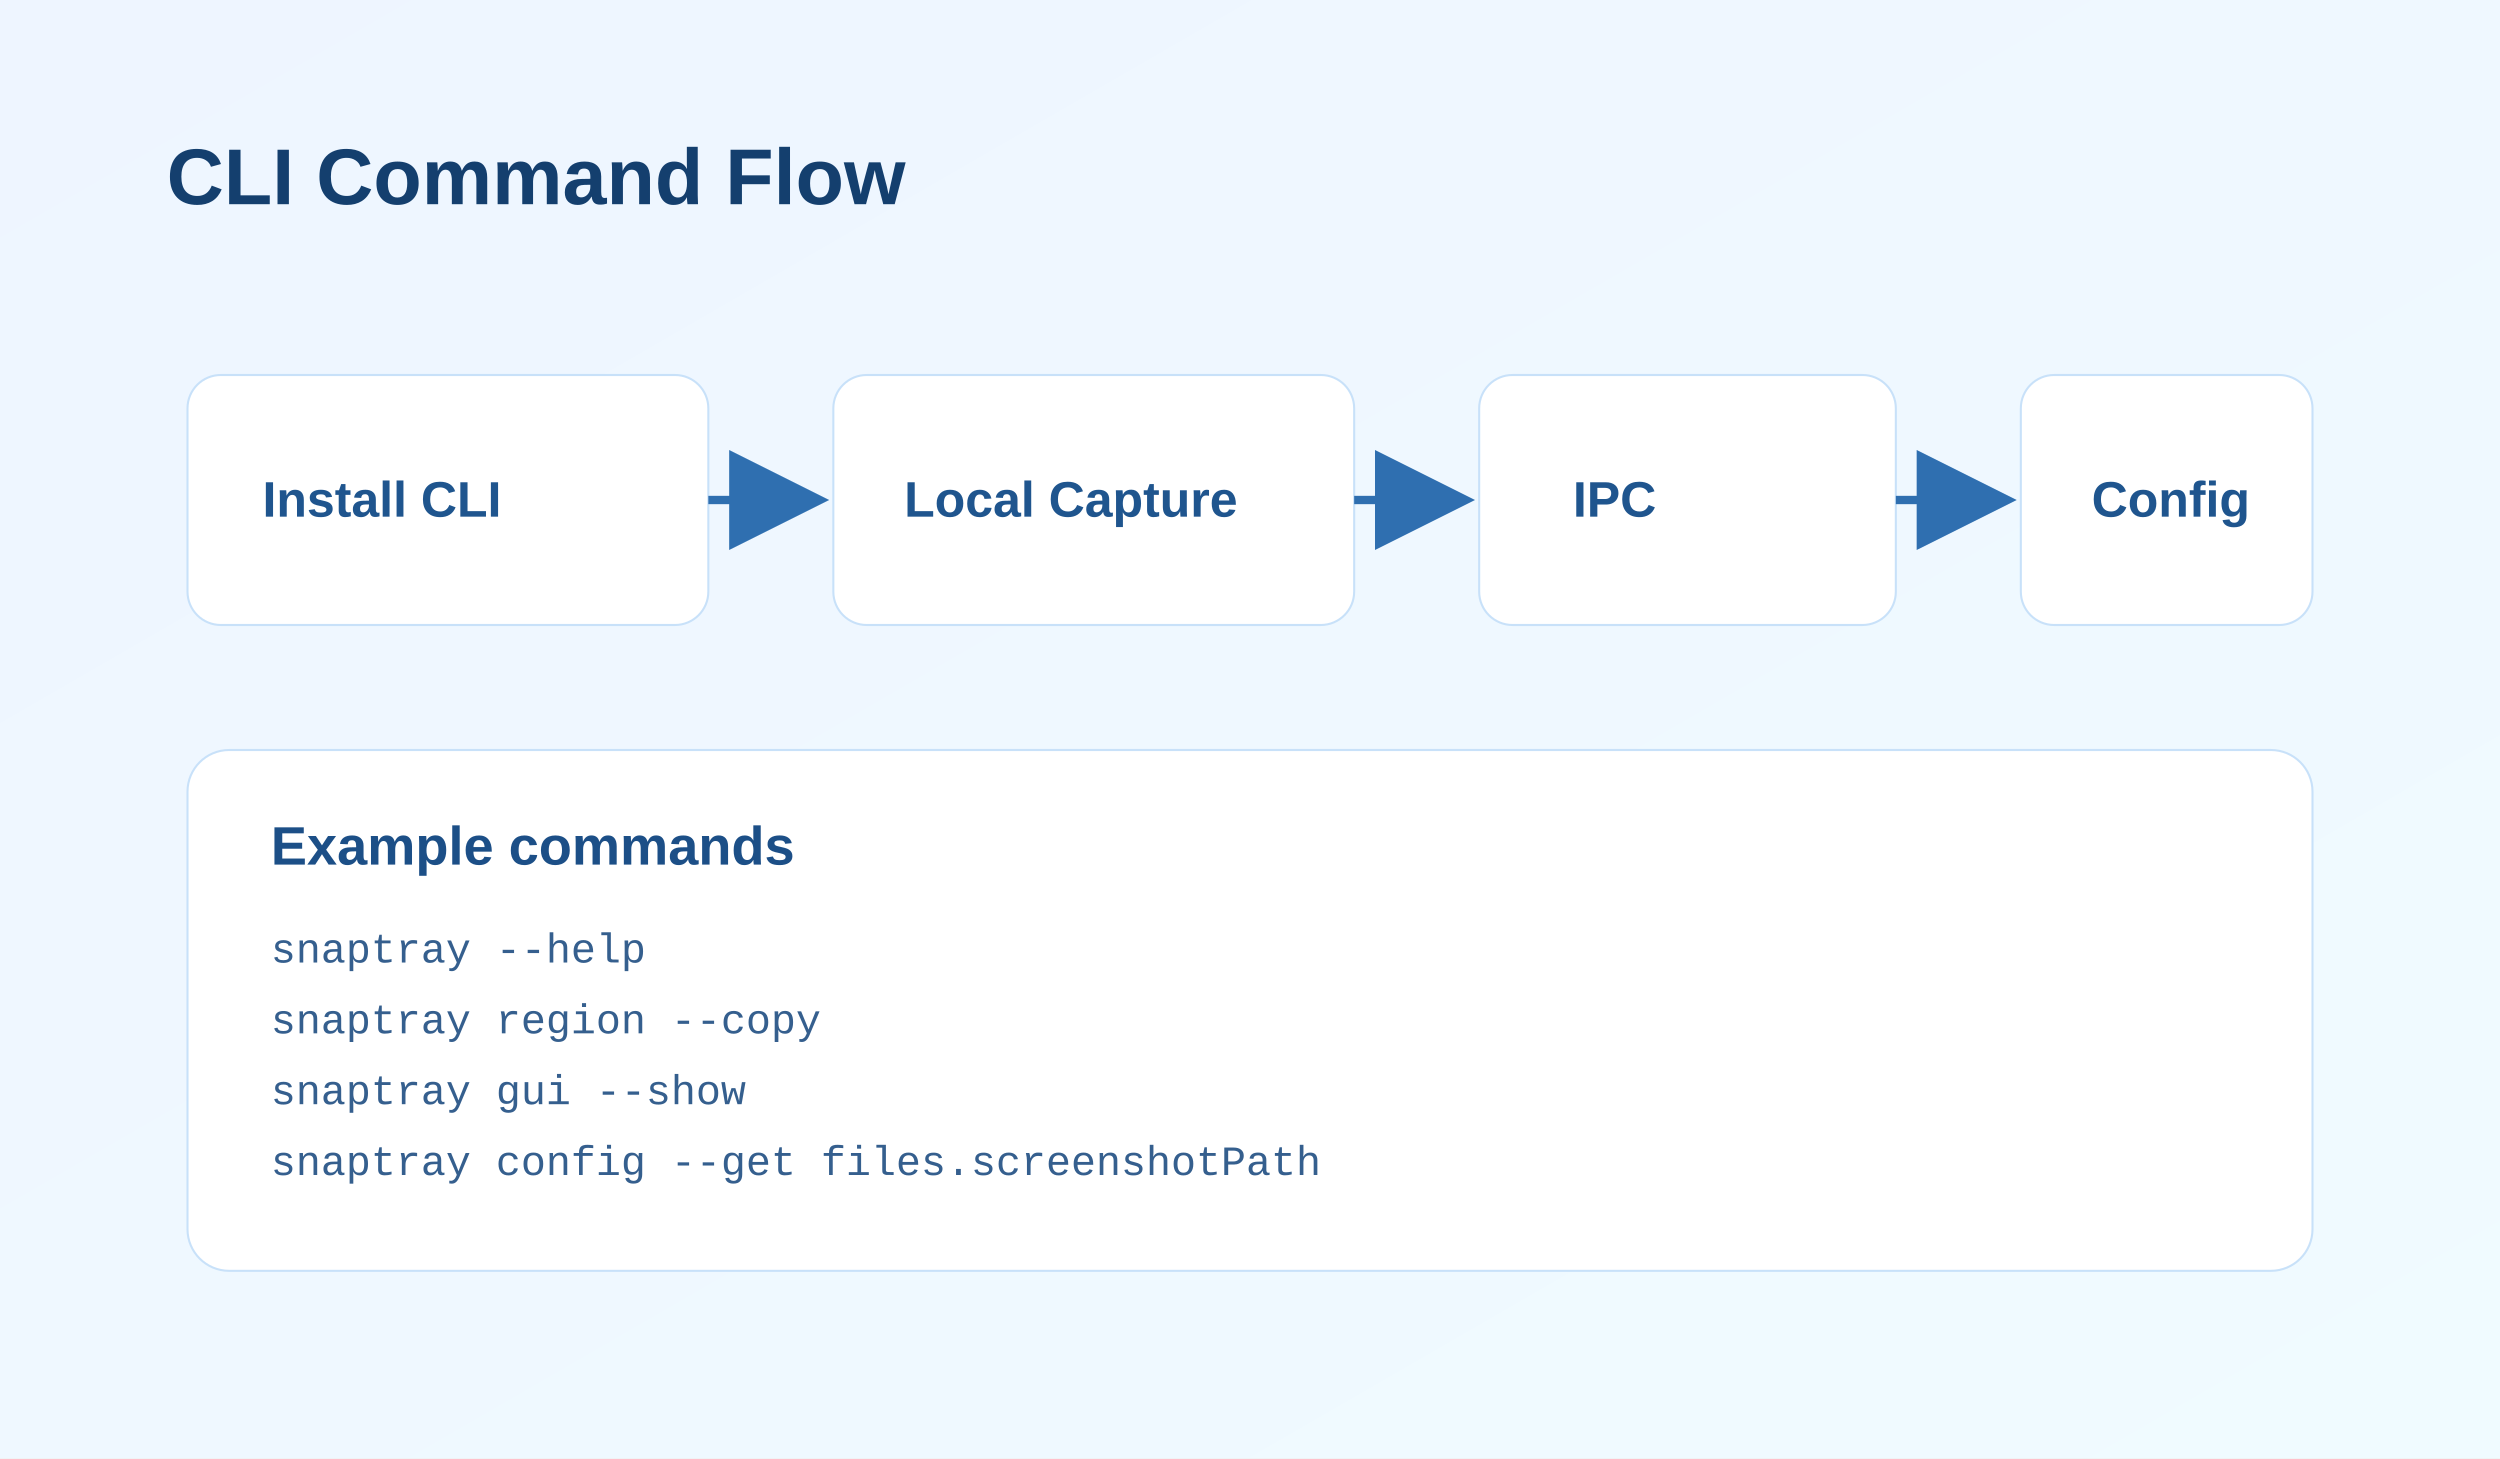
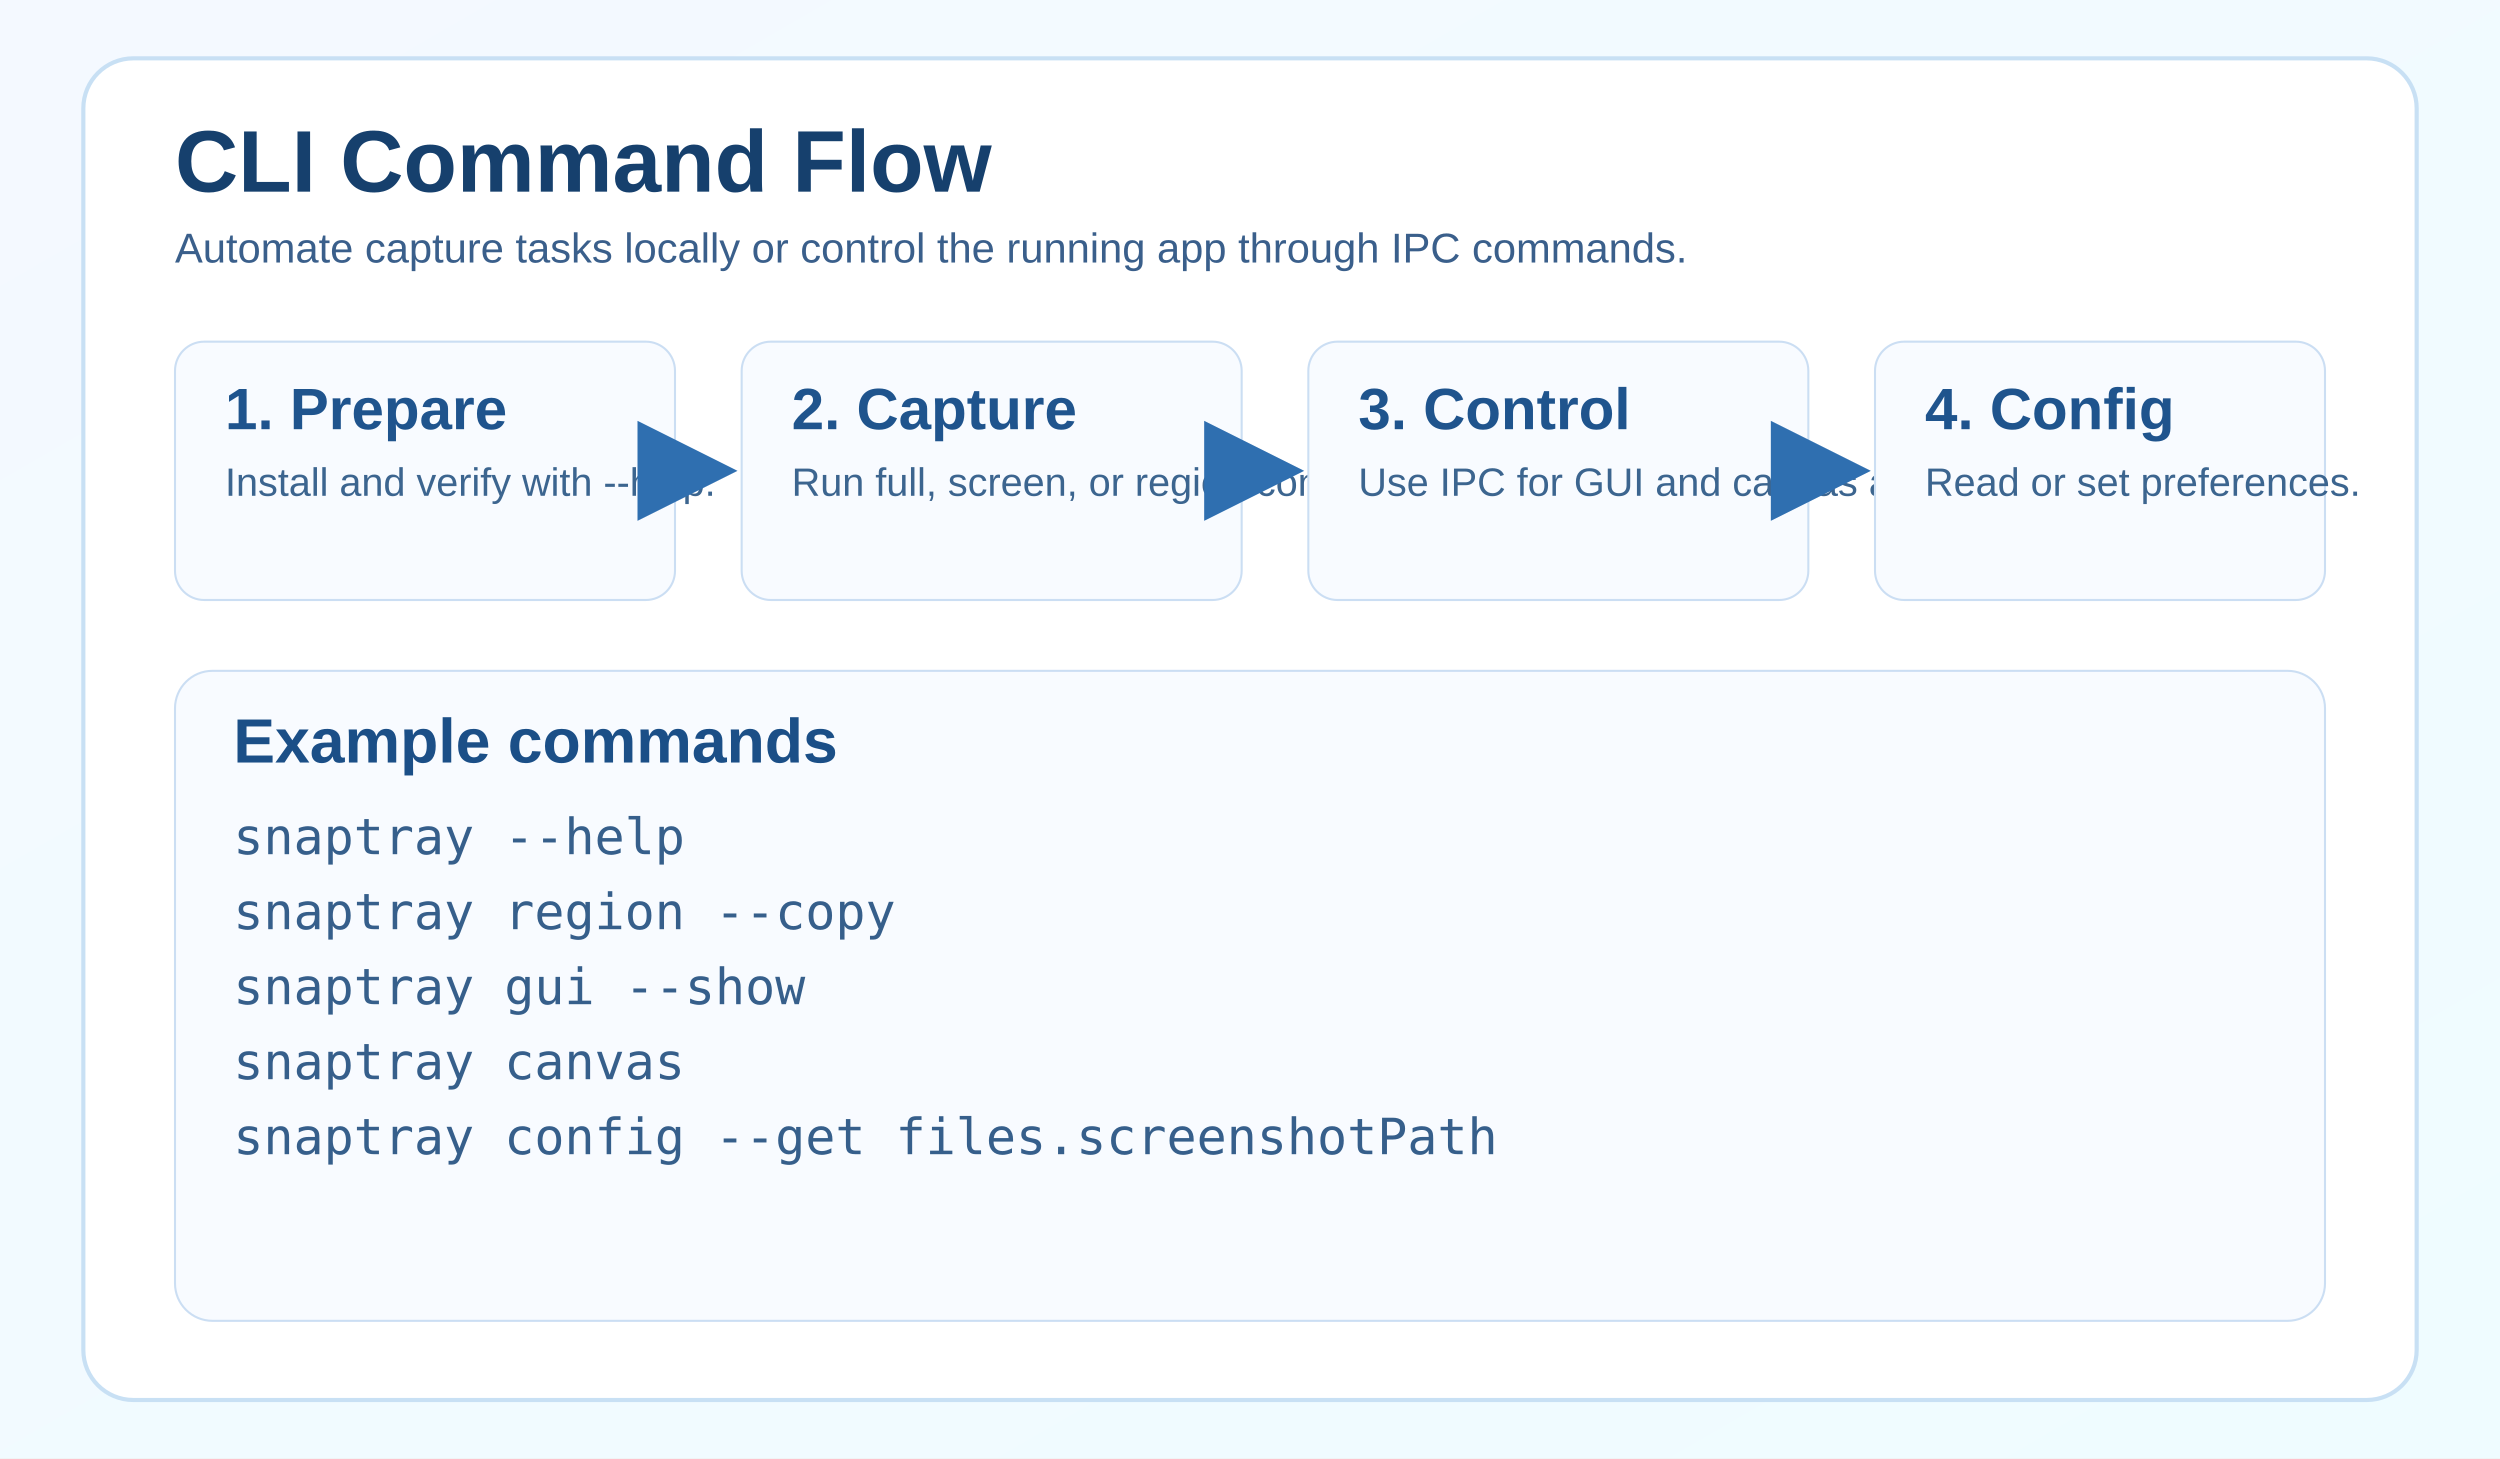
<svg xmlns="http://www.w3.org/2000/svg" viewBox="0 0 1200 700" role="img" aria-labelledby="title desc">
  <defs>
-     <linearGradient id="bg9" x1="0" y1="0" x2="1" y2="1">
-       <stop offset="0%" stop-color="#eef5ff" />
-       <stop offset="100%" stop-color="#f0fbff" />
+     <linearGradient id="bg-cli" x1="0" y1="0" x2="1" y2="1">
+       <stop offset="0%" stop-color="#f4f9ff" />
+       <stop offset="100%" stop-color="#effcff" />
    </linearGradient>
-     <marker id="arrow3" markerWidth="12" markerHeight="12" refX="10" refY="6" orient="auto">
+     <marker id="arrow-cli" markerWidth="12" markerHeight="12" refX="10" refY="6" orient="auto">
      <path d="M0,0 L12,6 L0,12 Z" fill="#2f6fb0" />
    </marker>
  </defs>
-   <rect width="1200" height="700" fill="url(#bg9)" />
-   <text x="80" y="98" fill="#143f6e" font-size="38" font-family="Arial" font-weight="700">CLI Command Flow</text>
-   <rect x="90" y="180" width="250" height="120" rx="16" fill="#fff" stroke="#c8e1f9" />
-   <text x="126" y="248" fill="#1f558e" font-size="24" font-family="Arial" font-weight="700">Install CLI</text>
-   <rect x="400" y="180" width="250" height="120" rx="16" fill="#fff" stroke="#c8e1f9" />
-   <text x="434" y="248" fill="#1f558e" font-size="24" font-family="Arial" font-weight="700">Local Capture</text>
-   <rect x="710" y="180" width="200" height="120" rx="16" fill="#fff" stroke="#c8e1f9" />
-   <text x="755" y="248" fill="#1f558e" font-size="24" font-family="Arial" font-weight="700">IPC</text>
-   <rect x="970" y="180" width="140" height="120" rx="16" fill="#fff" stroke="#c8e1f9" />
-   <text x="1004" y="248" fill="#1f558e" font-size="24" font-family="Arial" font-weight="700">Config</text>
-   <line x1="340" y1="240" x2="390" y2="240" stroke="#2f6fb0" stroke-width="4" marker-end="url(#arrow3)" />
-   <line x1="650" y1="240" x2="700" y2="240" stroke="#2f6fb0" stroke-width="4" marker-end="url(#arrow3)" />
-   <line x1="910" y1="240" x2="960" y2="240" stroke="#2f6fb0" stroke-width="4" marker-end="url(#arrow3)" />
-   <rect x="90" y="360" width="1020" height="250" rx="20" fill="#fff" stroke="#c8e1f9" />
-   <text x="130" y="415" fill="#1c4f87" font-size="26" font-family="Arial" font-weight="700">Example commands</text>
-   <text x="130" y="462" fill="#355f8e" font-size="20" font-family="Courier New, monospace">snaptray --help</text>
-   <text x="130" y="496" fill="#355f8e" font-size="20" font-family="Courier New, monospace">snaptray region --copy</text>
-   <text x="130" y="530" fill="#355f8e" font-size="20" font-family="Courier New, monospace">snaptray gui --show</text>
-   <text x="130" y="564" fill="#355f8e" font-size="20" font-family="Courier New, monospace">snaptray config --get files.screenshotPath</text>
+   <rect width="1200" height="700" fill="url(#bg-cli)" />
+   <rect x="40" y="28" width="1120" height="644" rx="24" fill="#ffffff" stroke="#c8e0f4" stroke-width="2" />
+   <text x="84" y="92" fill="#16406d" font-size="42" font-family="Segoe UI, Arial, sans-serif" font-weight="700">CLI Command Flow</text>
+   <text x="84" y="126" fill="#3a5f8b" font-size="20" font-family="Segoe UI, Arial, sans-serif">Automate capture tasks locally or control the running app through IPC commands.</text>
+   <rect x="84" y="164" width="240" height="124" rx="14" fill="#f8fbff" stroke="#cbdef3" />
+   <text x="108" y="206" fill="#1f548d" font-size="28" font-family="Segoe UI, Arial, sans-serif" font-weight="700">1. Prepare</text>
+   <text x="108" y="238" fill="#3c658f" font-size="19" font-family="Segoe UI, Arial, sans-serif">Install and verify with --help.</text>
+   <rect x="356" y="164" width="240" height="124" rx="14" fill="#f8fbff" stroke="#cbdef3" />
+   <text x="380" y="206" fill="#1f548d" font-size="28" font-family="Segoe UI, Arial, sans-serif" font-weight="700">2. Capture</text>
+   <text x="380" y="238" fill="#3c658f" font-size="19" font-family="Segoe UI, Arial, sans-serif">Run full, screen, or region commands.</text>
+   <rect x="628" y="164" width="240" height="124" rx="14" fill="#f8fbff" stroke="#cbdef3" />
+   <text x="652" y="206" fill="#1f548d" font-size="28" font-family="Segoe UI, Arial, sans-serif" font-weight="700">3. Control</text>
+   <text x="652" y="238" fill="#3c658f" font-size="19" font-family="Segoe UI, Arial, sans-serif">Use IPC for GUI and canvas actions.</text>
+   <rect x="900" y="164" width="216" height="124" rx="14" fill="#f8fbff" stroke="#cbdef3" />
+   <text x="924" y="206" fill="#1f548d" font-size="28" font-family="Segoe UI, Arial, sans-serif" font-weight="700">4. Config</text>
+   <text x="924" y="238" fill="#3c658f" font-size="19" font-family="Segoe UI, Arial, sans-serif">Read or set preferences.</text>
+   <line x1="324" y1="226" x2="346" y2="226" stroke="#2f6fb0" stroke-width="4" marker-end="url(#arrow-cli)" />
+   <line x1="596" y1="226" x2="618" y2="226" stroke="#2f6fb0" stroke-width="4" marker-end="url(#arrow-cli)" />
+   <line x1="868" y1="226" x2="890" y2="226" stroke="#2f6fb0" stroke-width="4" marker-end="url(#arrow-cli)" />
+   <rect x="84" y="322" width="1032" height="312" rx="18" fill="#f8fbff" stroke="#cbdef3" />
+   <text x="112" y="366" fill="#1b4f87" font-size="30" font-family="Segoe UI, Arial, sans-serif" font-weight="700">Example commands</text>
+   <text x="112" y="410" fill="#365f8b" font-size="24" font-family="Consolas, Menlo, monospace">snaptray --help</text>
+   <text x="112" y="446" fill="#365f8b" font-size="24" font-family="Consolas, Menlo, monospace">snaptray region --copy</text>
+   <text x="112" y="482" fill="#365f8b" font-size="24" font-family="Consolas, Menlo, monospace">snaptray gui --show</text>
+   <text x="112" y="518" fill="#365f8b" font-size="24" font-family="Consolas, Menlo, monospace">snaptray canvas</text>
+   <text x="112" y="554" fill="#365f8b" font-size="24" font-family="Consolas, Menlo, monospace">snaptray config --get files.screenshotPath</text>
</svg>
